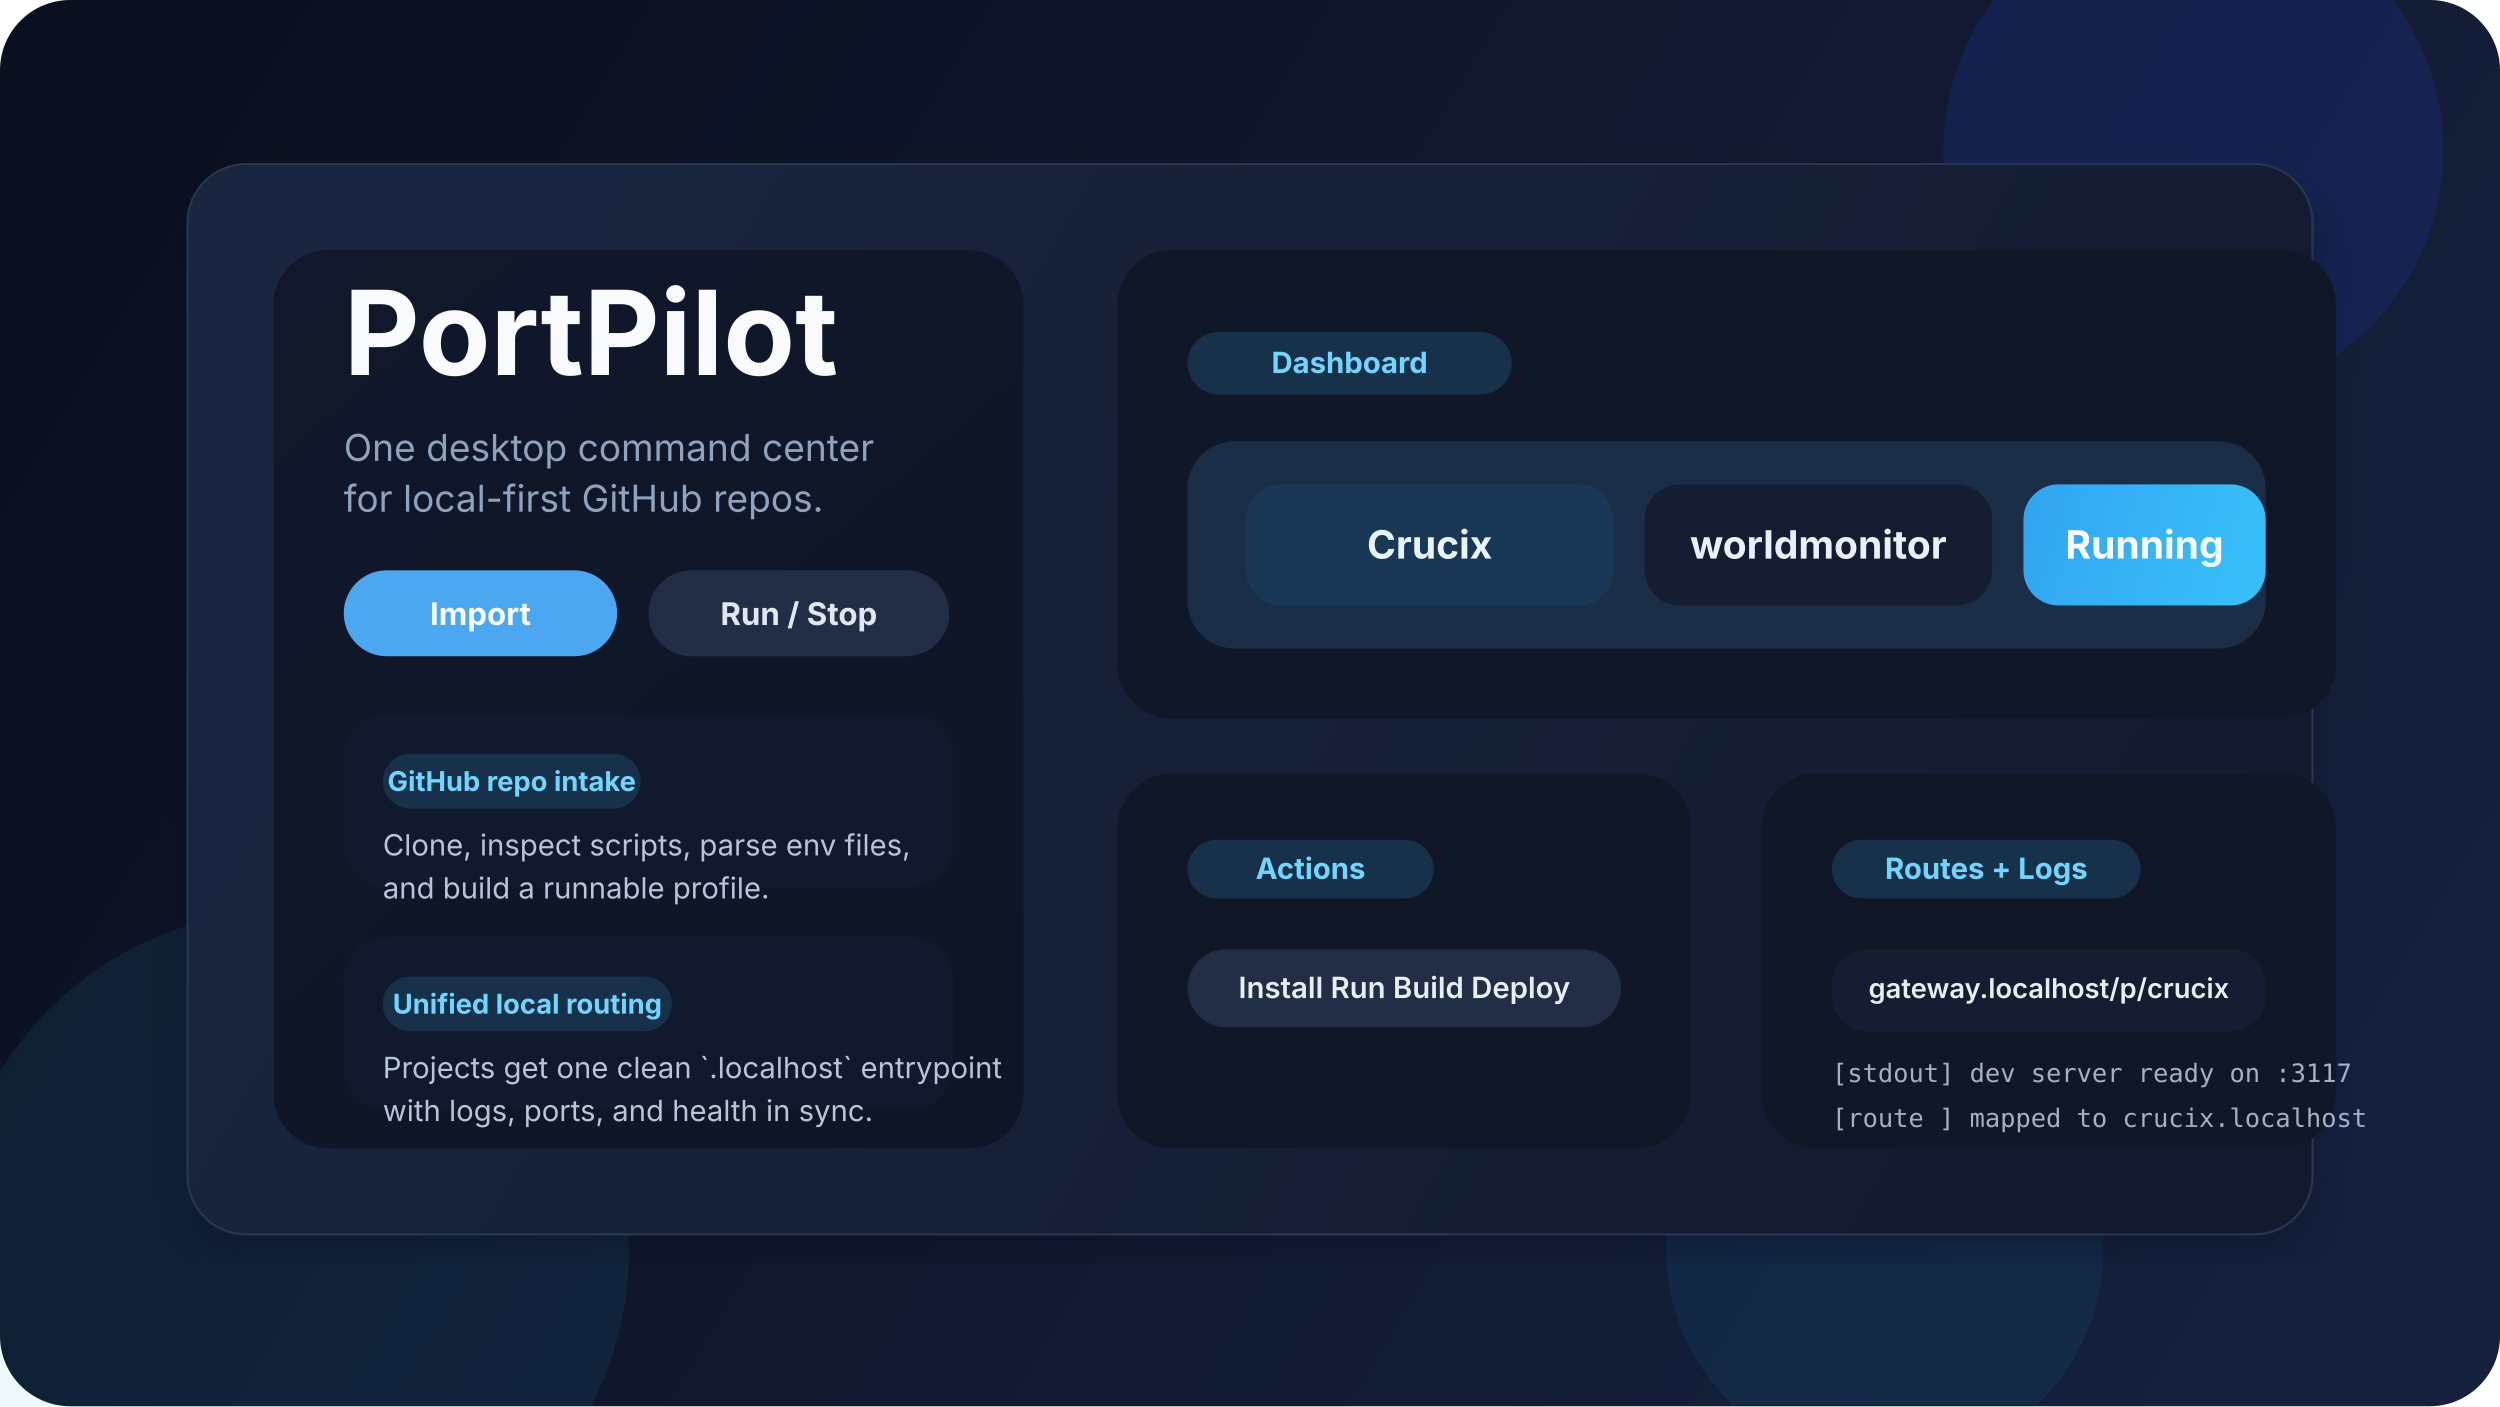
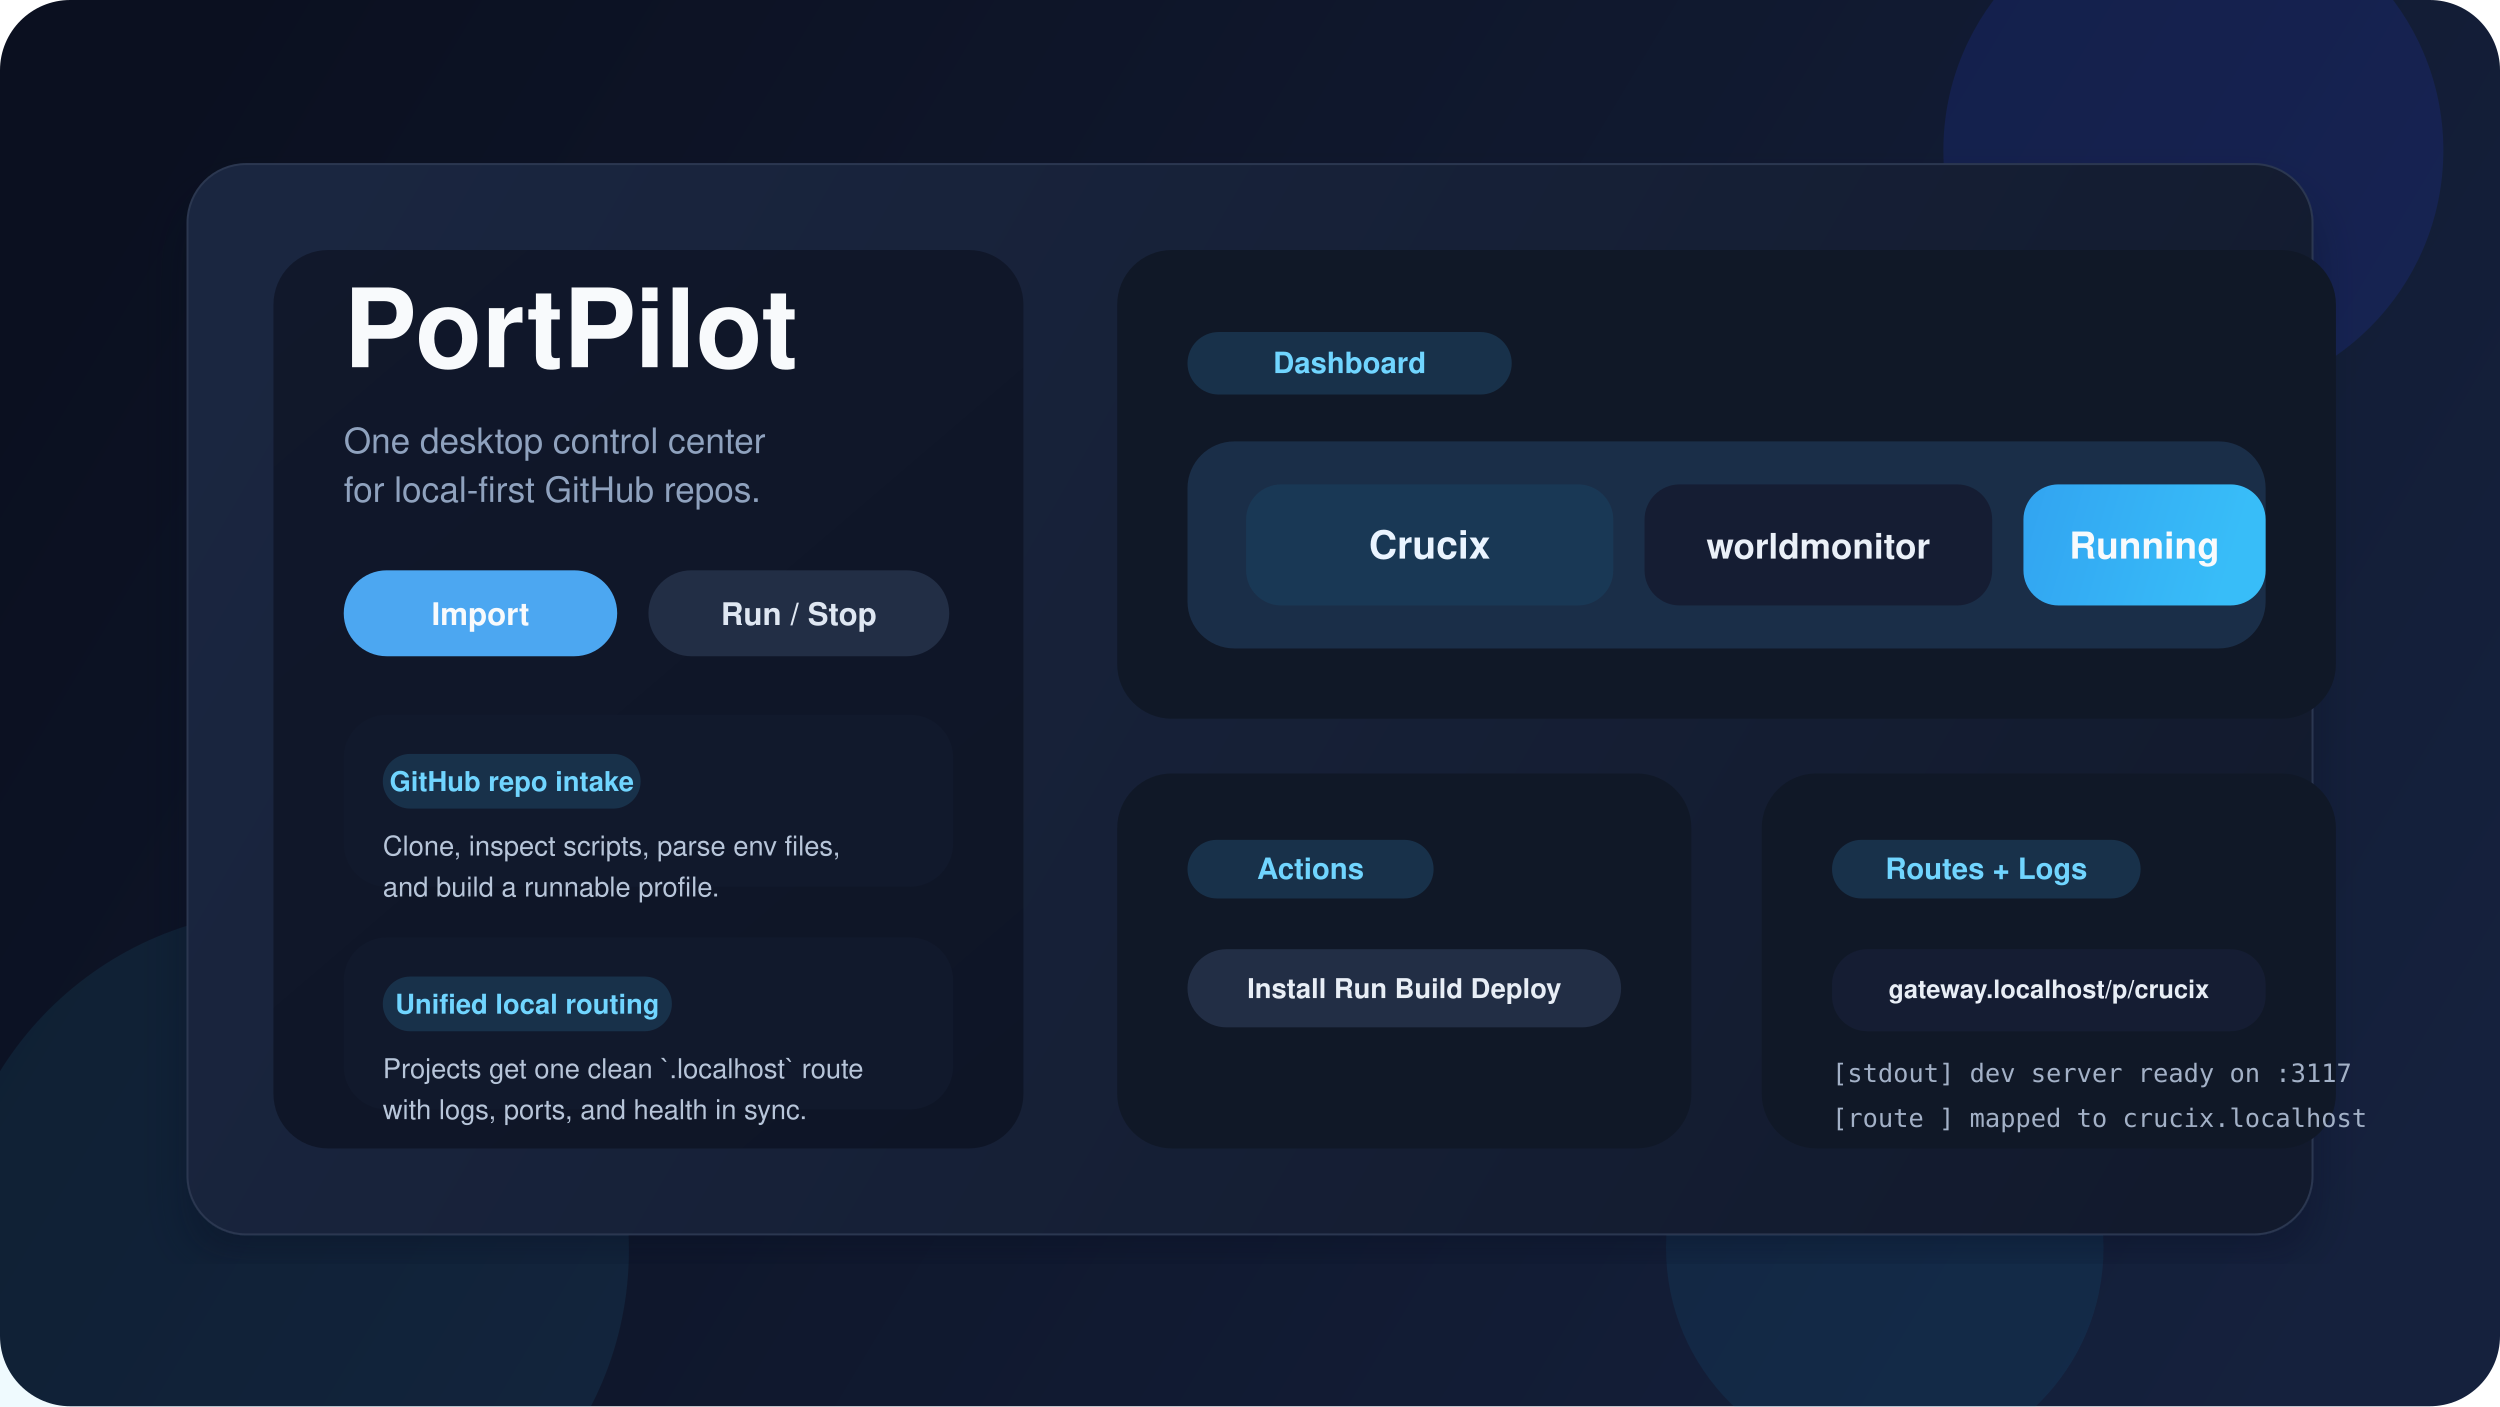
<svg xmlns="http://www.w3.org/2000/svg" width="1280" height="720" viewBox="0 0 1280 720" fill="none">
  <defs>
    <linearGradient id="bg" x1="88" y1="46" x2="1182" y2="702" gradientUnits="userSpaceOnUse">
      <stop stop-color="#0B1020" />
      <stop offset="1" stop-color="#15213D" />
    </linearGradient>
    <linearGradient id="shell" x1="171" y1="80" x2="1114" y2="627" gradientUnits="userSpaceOnUse">
      <stop stop-color="#1A2640" />
      <stop offset="1" stop-color="#121A2D" />
    </linearGradient>
    <linearGradient id="heroCard" x1="120" y1="118" x2="530" y2="598" gradientUnits="userSpaceOnUse">
      <stop stop-color="#11182B" />
      <stop offset="1" stop-color="#0E1526" />
    </linearGradient>
    <linearGradient id="accent" x1="645" y1="204" x2="1125" y2="347" gradientUnits="userSpaceOnUse">
      <stop stop-color="#1D4ED8" />
      <stop offset="1" stop-color="#38BDF8" />
    </linearGradient>
    <filter id="softShadow" x="72" y="61" width="1136" height="586" filterUnits="userSpaceOnUse" color-interpolation-filters="sRGB">
      <feFlood flood-opacity="0" result="BackgroundImageFix" />
      <feColorMatrix in="SourceAlpha" type="matrix" values="0 0 0 0 0 0 0 0 0 0 0 0 0 0 0 0 0 0 127 0" result="hardAlpha" />
      <feOffset dy="16" />
      <feGaussianBlur stdDeviation="12" />
      <feComposite in2="hardAlpha" operator="out" />
      <feColorMatrix type="matrix" values="0 0 0 0 0.016 0 0 0 0 0.047 0 0 0 0 0.122 0 0 0 0.32 0" />
      <feBlend mode="normal" in2="BackgroundImageFix" result="effect1_dropShadow_0_1" />
      <feBlend mode="normal" in="SourceGraphic" in2="effect1_dropShadow_0_1" result="shape" />
    </filter>
  </defs>
  <rect width="1280" height="720" rx="36" fill="url(#bg)" />
  <circle cx="1123" cy="77" r="128" fill="#2A4BFF" fill-opacity="0.13" />
  <circle cx="148" cy="640" r="174" fill="#38BDF8" fill-opacity="0.08" />
  <circle cx="965" cy="639" r="112" fill="#0EA5E9" fill-opacity="0.08" />
  <g filter="url(#softShadow)">
    <rect x="96" y="84" width="1088" height="548" rx="30" fill="url(#shell)" stroke="#2B3750" />
  </g>
  <rect x="140" y="128" width="384" height="460" rx="28" fill="url(#heroCard)" />
-   <text x="176" y="192" fill="#F8FAFC" font-family="Inter, Arial, sans-serif" font-size="60" font-weight="700">PortPilot</text>
-   <text x="176" y="236" fill="#8FA2BE" font-family="Inter, Arial, sans-serif" font-size="19">One desktop command center</text>
-   <text x="176" y="262" fill="#8FA2BE" font-family="Inter, Arial, sans-serif" font-size="19">for local-first GitHub repos.</text>
+   <text x="176" y="188" fill="#F8FAFC" font-family="Helvetica, Arial, sans-serif" font-size="56" font-weight="700">PortPilot</text>
+   <text x="176" y="232" fill="#8FA2BE" font-family="Helvetica, Arial, sans-serif" font-size="18">One desktop control center</text>
+   <text x="176" y="257" fill="#8FA2BE" font-family="Helvetica, Arial, sans-serif" font-size="18">for local-first GitHub repos.</text>
  <rect x="176" y="292" width="140" height="44" rx="22" fill="#4CA7F1" />
-   <text x="246" y="320" fill="#F8FAFC" font-family="Inter, Arial, sans-serif" font-size="16" font-weight="700" text-anchor="middle">Import</text>
+   <text x="246" y="320" fill="#F8FAFC" font-family="Helvetica, Arial, sans-serif" font-size="16" font-weight="700" text-anchor="middle">Import</text>
  <rect x="332" y="292" width="154" height="44" rx="22" fill="#222E45" />
-   <text x="409" y="320" fill="#DFE7F2" font-family="Inter, Arial, sans-serif" font-size="16" font-weight="700" text-anchor="middle">Run / Stop</text>
+   <text x="409" y="320" fill="#DFE7F2" font-family="Helvetica, Arial, sans-serif" font-size="16" font-weight="700" text-anchor="middle">Run / Stop</text>
  <rect x="176" y="366" width="312" height="88" rx="22" fill="#11192C" />
  <rect x="196" y="386" width="132" height="28" rx="14" fill="#18314A" />
-   <text x="262" y="405" fill="#70D5FF" font-family="Inter, Arial, sans-serif" font-size="14" font-weight="700" text-anchor="middle">GitHub repo intake</text>
-   <text x="196" y="438" fill="#B7C5D9" font-family="Inter, Arial, sans-serif" font-size="15">Clone, inspect scripts, parse env files,</text>
-   <text x="196" y="460" fill="#B7C5D9" font-family="Inter, Arial, sans-serif" font-size="15">and build a runnable profile.</text>
+   <text x="262" y="405" fill="#70D5FF" font-family="Helvetica, Arial, sans-serif" font-size="14" font-weight="700" text-anchor="middle">GitHub repo intake</text>
+   <text x="196" y="438" fill="#B7C5D9" font-family="Helvetica, Arial, sans-serif" font-size="14">Clone, inspect scripts, parse env files,</text>
+   <text x="196" y="459" fill="#B7C5D9" font-family="Helvetica, Arial, sans-serif" font-size="14">and build a runnable profile.</text>
  <rect x="176" y="480" width="312" height="88" rx="22" fill="#11192C" />
  <rect x="196" y="500" width="148" height="28" rx="14" fill="#18314A" />
-   <text x="270" y="519" fill="#70D5FF" font-family="Inter, Arial, sans-serif" font-size="14" font-weight="700" text-anchor="middle">Unified local routing</text>
-   <text x="196" y="552" fill="#B7C5D9" font-family="Inter, Arial, sans-serif" font-size="15">Projects get one clean `.localhost` entrypoint</text>
-   <text x="196" y="574" fill="#B7C5D9" font-family="Inter, Arial, sans-serif" font-size="15">with logs, ports, and health in sync.</text>
+   <text x="270" y="519" fill="#70D5FF" font-family="Helvetica, Arial, sans-serif" font-size="14" font-weight="700" text-anchor="middle">Unified local routing</text>
+   <text x="196" y="552" fill="#B7C5D9" font-family="Helvetica, Arial, sans-serif" font-size="14">Projects get one clean `.localhost` route</text>
+   <text x="196" y="573" fill="#B7C5D9" font-family="Helvetica, Arial, sans-serif" font-size="14">with logs, ports, and health in sync.</text>
  <rect x="572" y="128" width="624" height="240" rx="28" fill="#101827" />
  <rect x="608" y="170" width="166" height="32" rx="16" fill="#18314A" />
-   <text x="691" y="191" fill="#70D5FF" font-family="Inter, Arial, sans-serif" font-size="15" font-weight="700" text-anchor="middle">Dashboard</text>
+   <text x="691" y="191" fill="#70D5FF" font-family="Helvetica, Arial, sans-serif" font-size="15" font-weight="700" text-anchor="middle">Dashboard</text>
  <rect x="608" y="226" width="552" height="106" rx="24" fill="#1A2E48" />
  <rect x="638" y="248" width="188" height="62" rx="18" fill="#193855" />
-   <text x="732" y="286" fill="#EAF4FF" font-family="Inter, Arial, sans-serif" font-size="20" font-weight="700" text-anchor="middle">Crucix</text>
+   <text x="732" y="286" fill="#EAF4FF" font-family="Helvetica, Arial, sans-serif" font-size="20" font-weight="700" text-anchor="middle">Crucix</text>
  <rect x="842" y="248" width="178" height="62" rx="18" fill="#151D33" />
-   <text x="931" y="286" fill="#EAF0F8" font-family="Inter, Arial, sans-serif" font-size="20" font-weight="700" text-anchor="middle">worldmonitor</text>
+   <text x="931" y="286" fill="#EAF0F8" font-family="Helvetica, Arial, sans-serif" font-size="18" font-weight="700" text-anchor="middle">worldmonitor</text>
  <rect x="1036" y="248" width="124" height="62" rx="18" fill="url(#accent)" />
-   <text x="1098" y="286" fill="#F8FAFC" font-family="Inter, Arial, sans-serif" font-size="20" font-weight="700" text-anchor="middle">Running</text>
+   <text x="1098" y="286" fill="#F8FAFC" font-family="Helvetica, Arial, sans-serif" font-size="19" font-weight="700" text-anchor="middle">Running</text>
  <rect x="572" y="396" width="294" height="192" rx="28" fill="#101827" />
  <rect x="608" y="430" width="126" height="30" rx="15" fill="#18314A" />
-   <text x="671" y="450" fill="#70D5FF" font-family="Inter, Arial, sans-serif" font-size="15" font-weight="700" text-anchor="middle">Actions</text>
+   <text x="671" y="450" fill="#70D5FF" font-family="Helvetica, Arial, sans-serif" font-size="15" font-weight="700" text-anchor="middle">Actions</text>
  <rect x="608" y="486" width="222" height="40" rx="20" fill="#222E45" />
-   <text x="719" y="511" fill="#E8EEF6" font-family="Inter, Arial, sans-serif" font-size="15" font-weight="600" text-anchor="middle">Install  Run  Build  Deploy</text>
+   <text x="719" y="511" fill="#E8EEF6" font-family="Helvetica, Arial, sans-serif" font-size="14" font-weight="600" text-anchor="middle">Install  Run  Build  Deploy</text>
  <rect x="902" y="396" width="294" height="192" rx="28" fill="#101827" />
  <rect x="938" y="430" width="158" height="30" rx="15" fill="#18314A" />
-   <text x="1017" y="450" fill="#70D5FF" font-family="Inter, Arial, sans-serif" font-size="15" font-weight="700" text-anchor="middle">Routes + Logs</text>
+   <text x="1017" y="450" fill="#70D5FF" font-family="Helvetica, Arial, sans-serif" font-size="15" font-weight="700" text-anchor="middle">Routes + Logs</text>
  <rect x="938" y="486" width="222" height="42" rx="18" fill="#151D33" />
-   <text x="1049" y="511" fill="#E8EEF6" font-family="Inter, Arial, sans-serif" font-size="14" font-weight="600" text-anchor="middle">gateway.localhost/p/crucix</text>
+   <text x="1049" y="511" fill="#E8EEF6" font-family="Helvetica, Arial, sans-serif" font-size="13" font-weight="600" text-anchor="middle">gateway.localhost/p/crucix</text>
  <text x="938" y="554" fill="#A3B1C7" font-family="Menlo, monospace" font-size="13">[stdout] dev server ready on :3117</text>
  <text x="938" y="577" fill="#A3B1C7" font-family="Menlo, monospace" font-size="13">[route ] mapped to crucix.localhost</text>
</svg>
